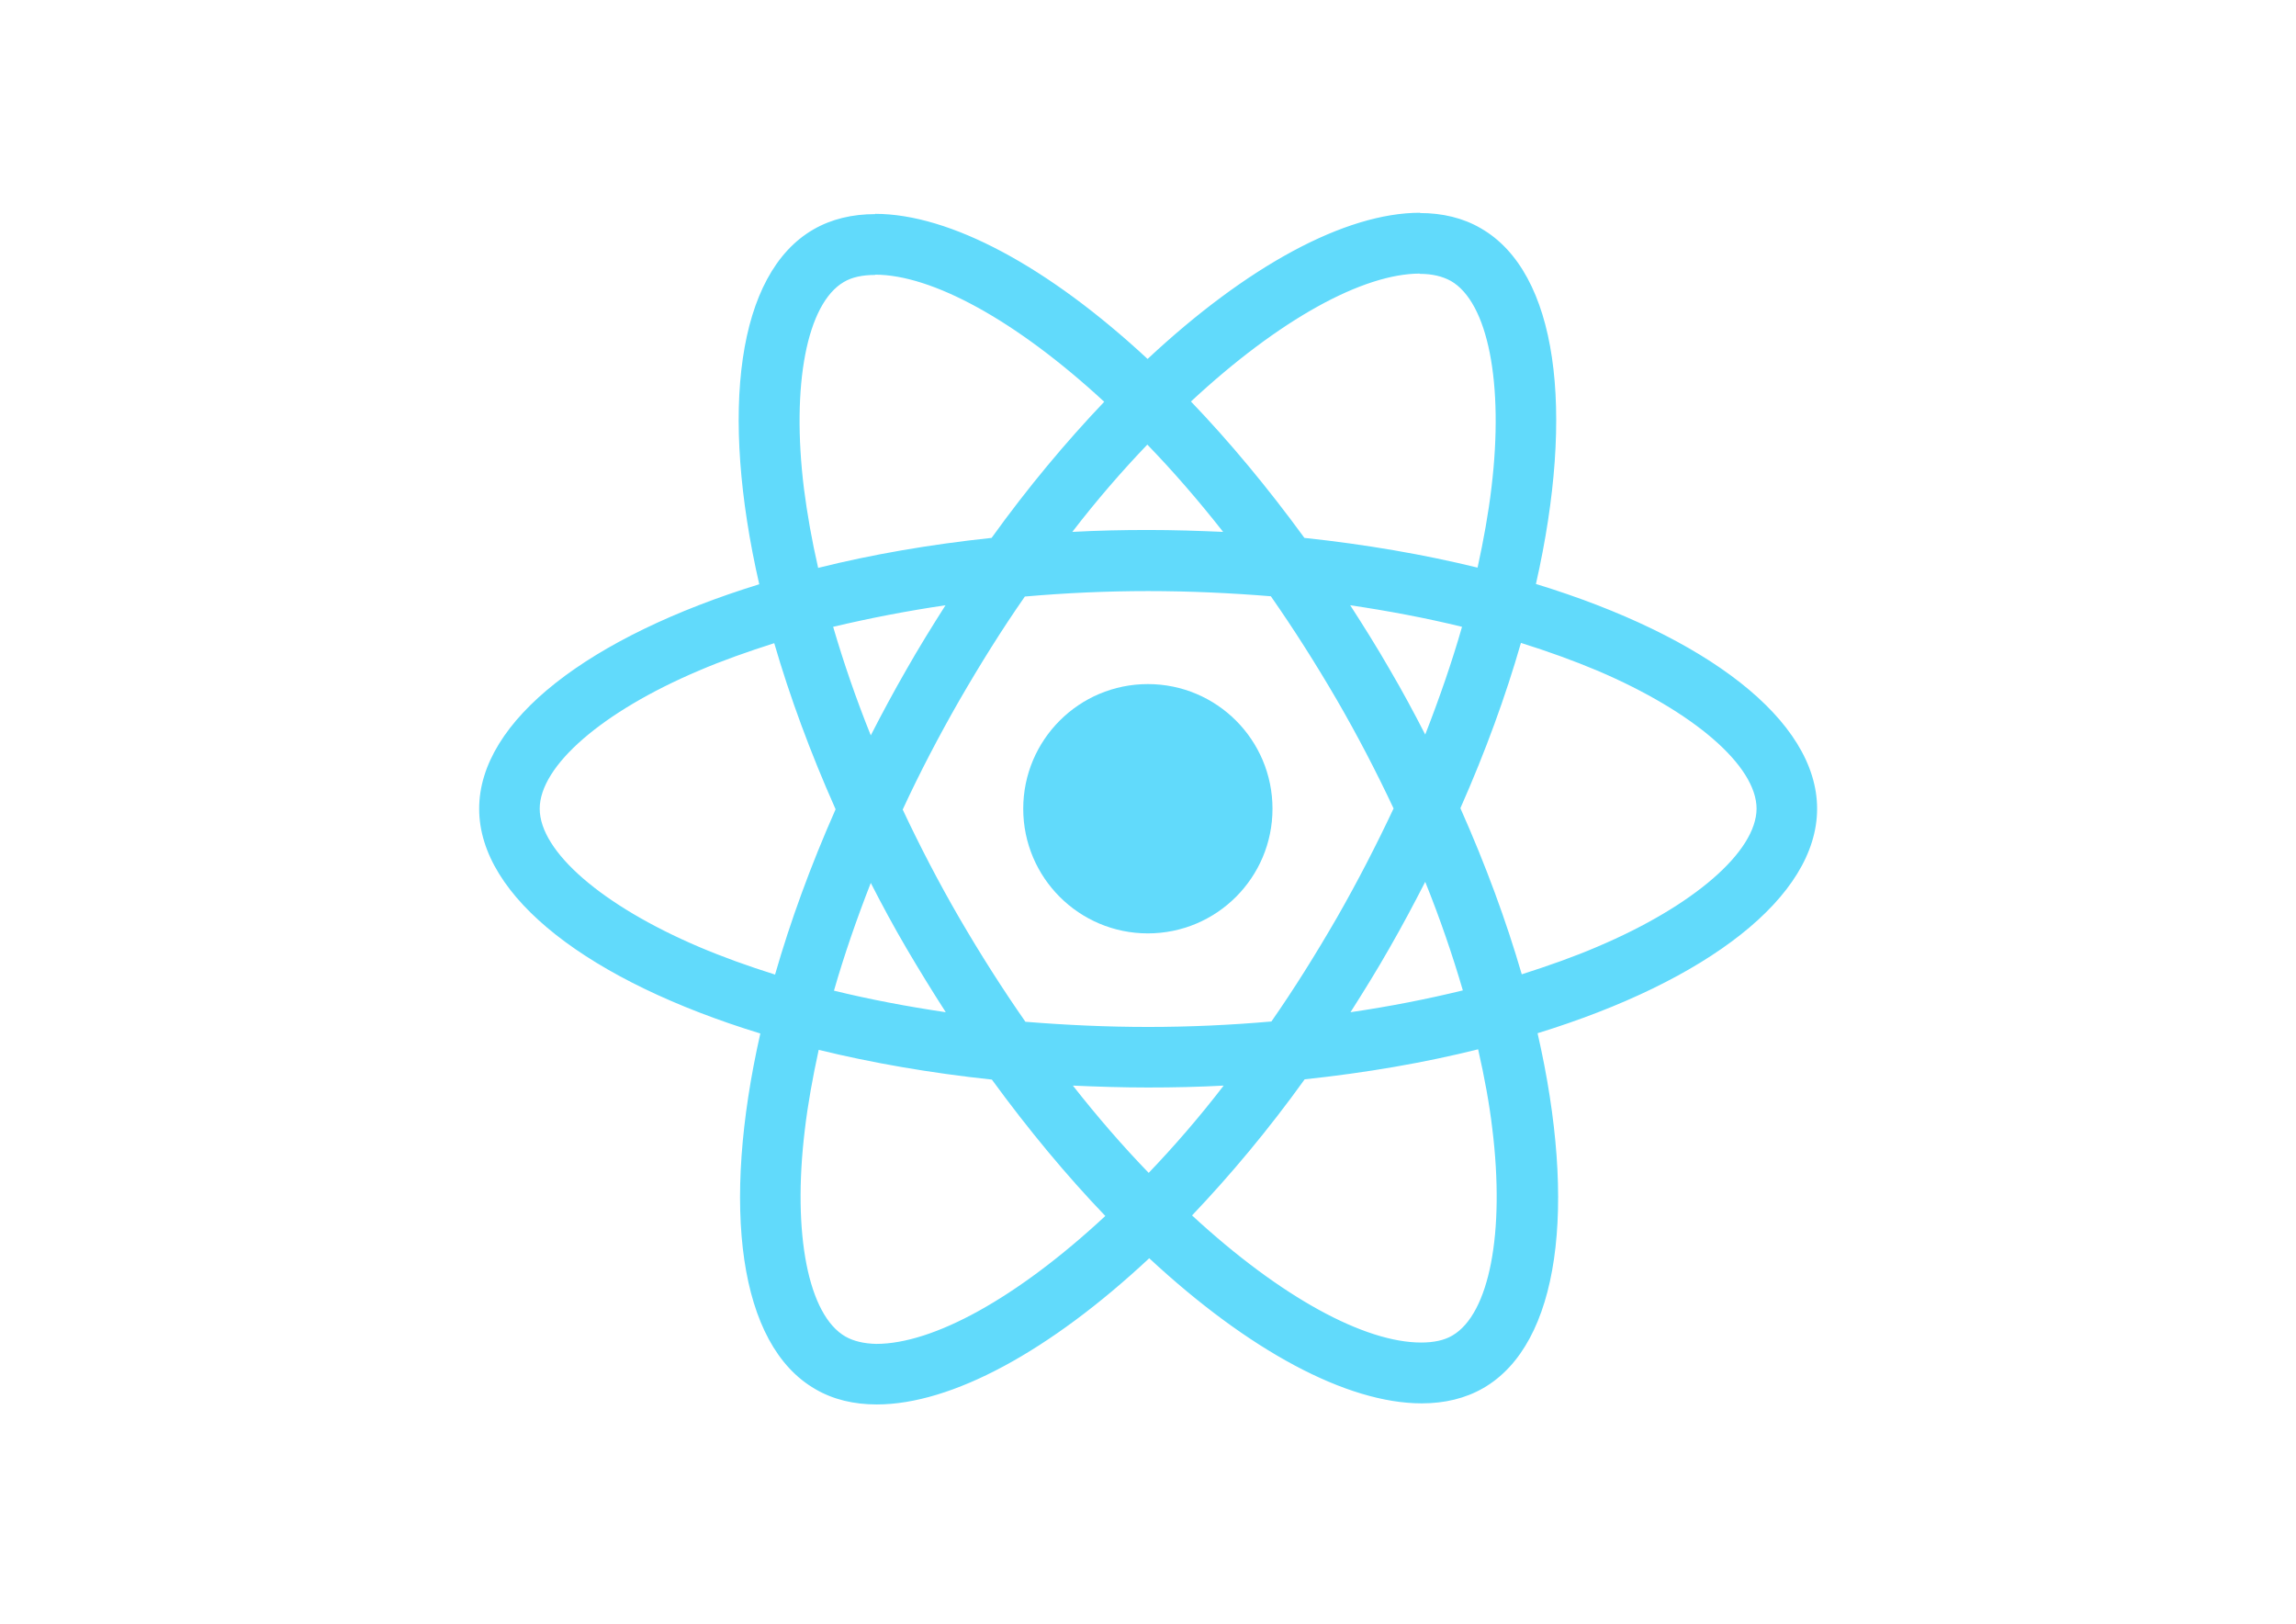
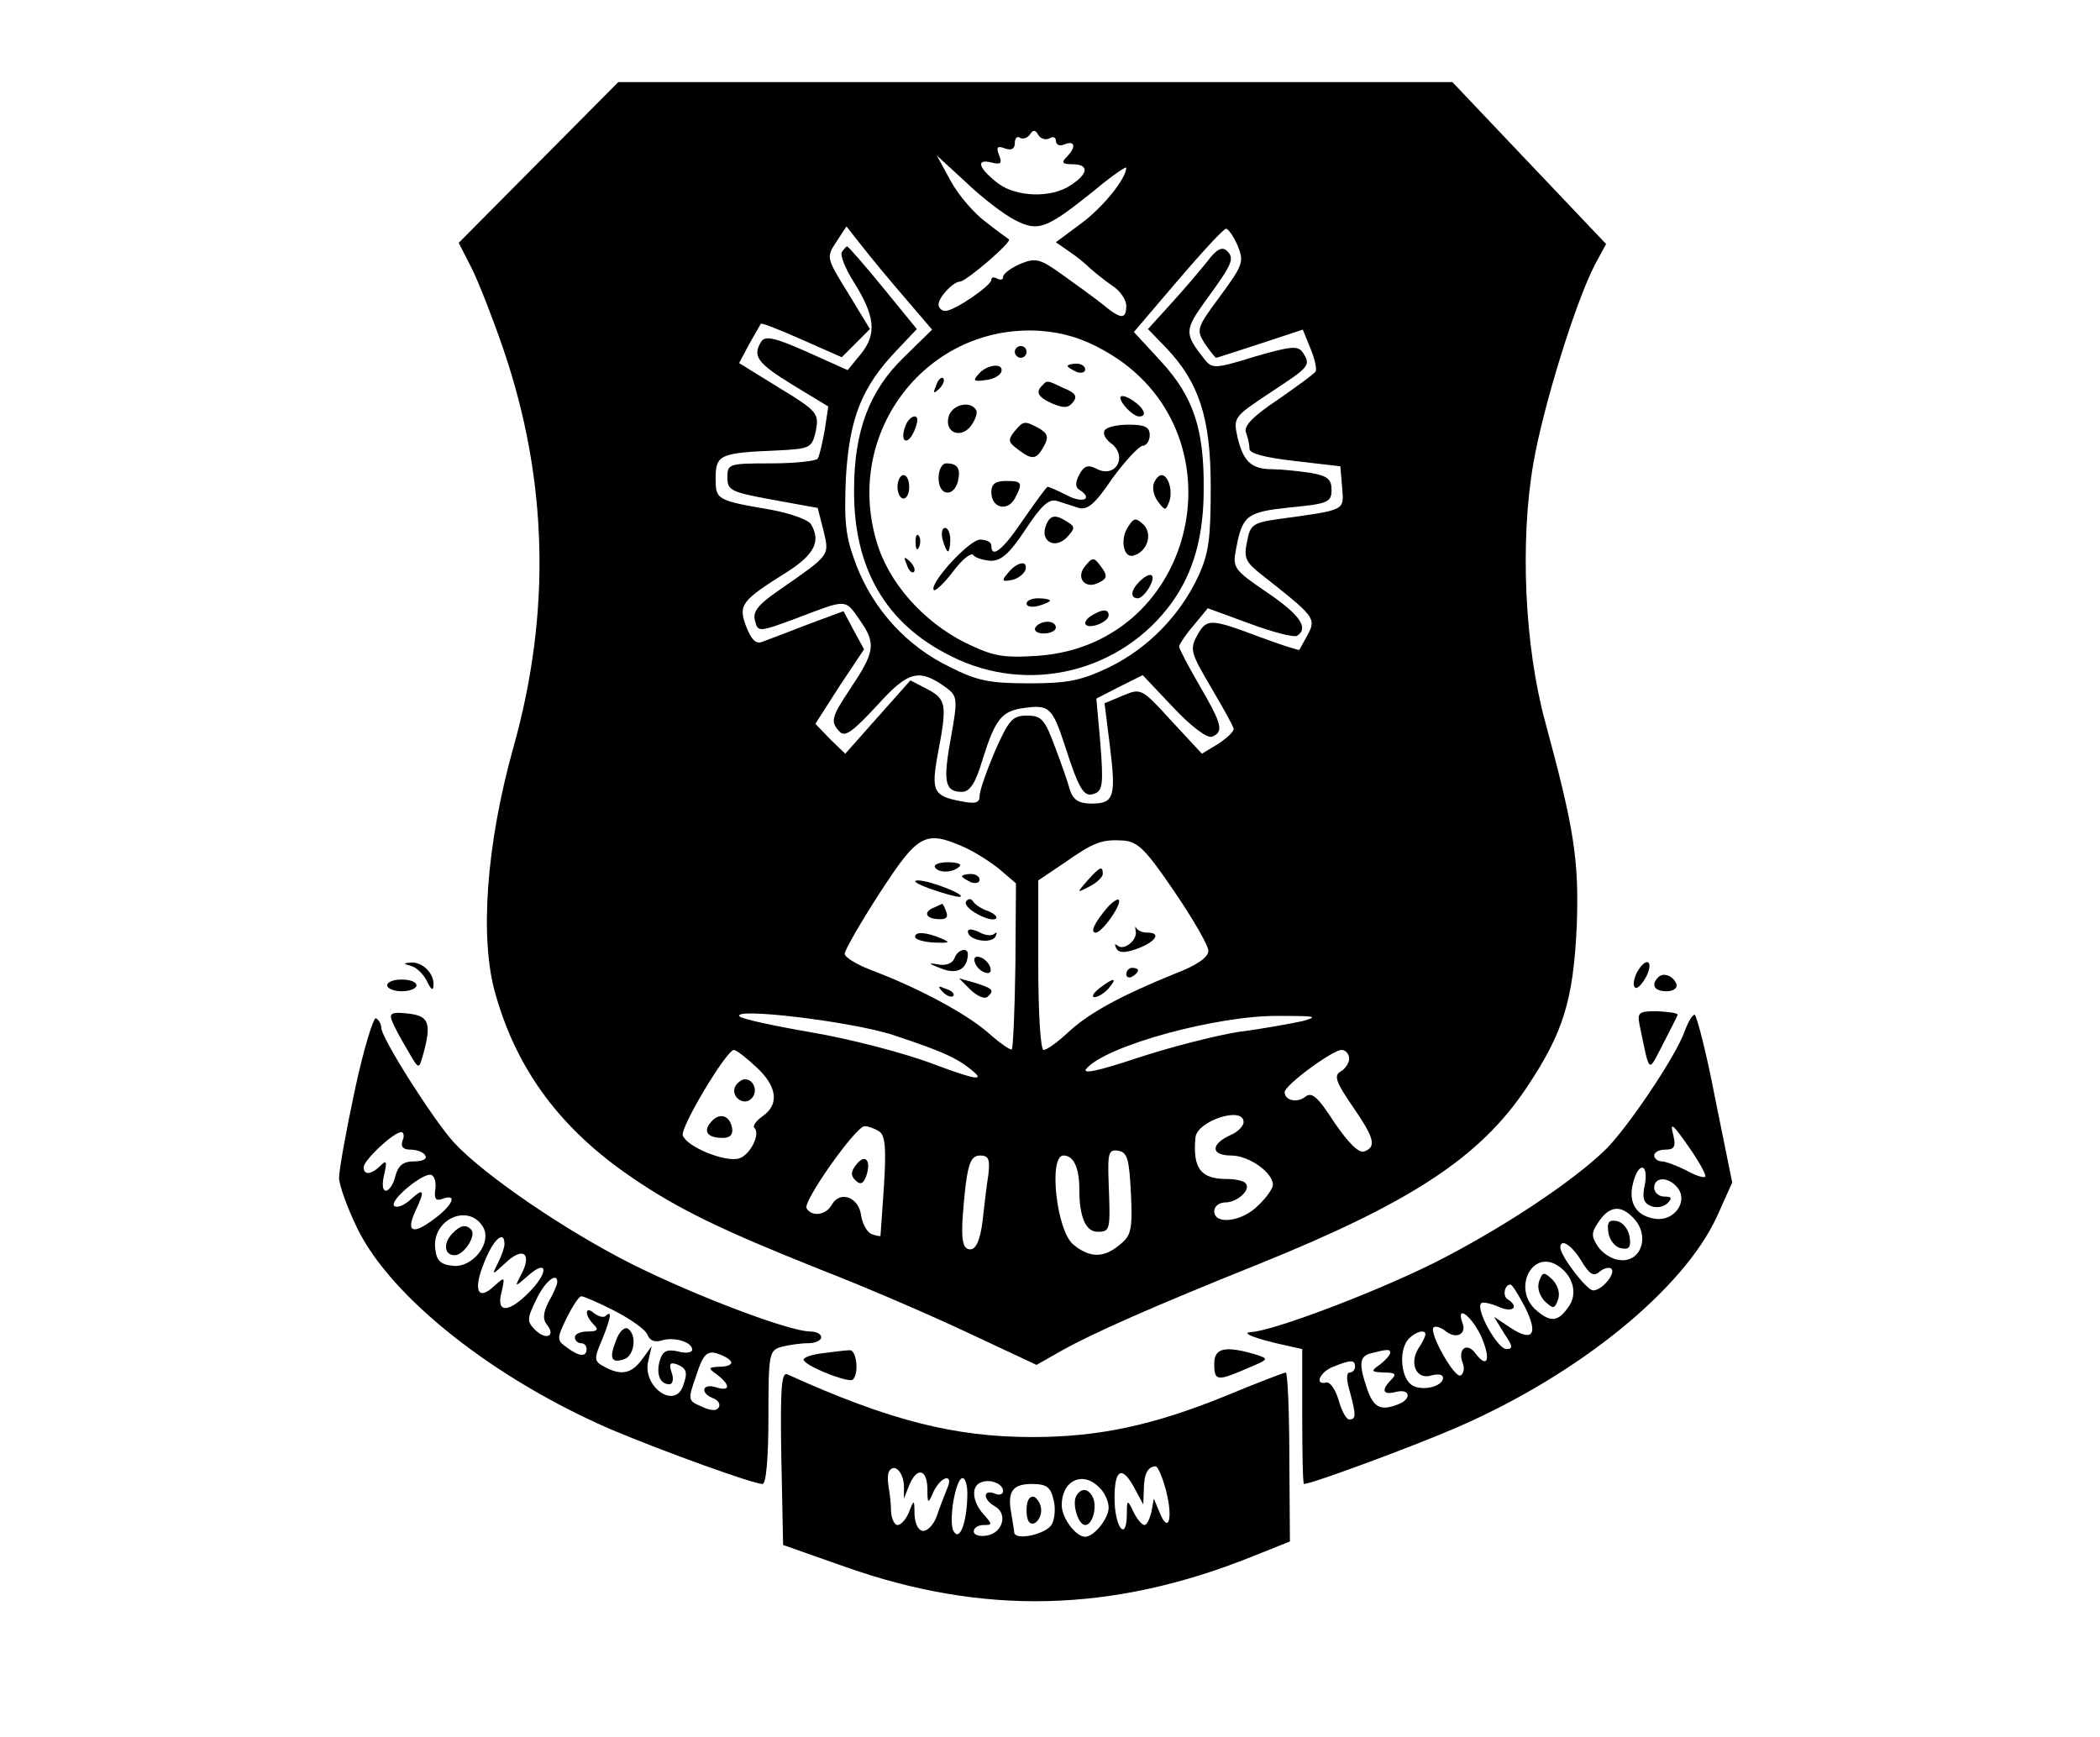
- <svg xmlns="http://www.w3.org/2000/svg" viewBox="0 0 841.9 595.3">
-   <g fill="#61DAFB">
-     <path d="M666.3 296.5c0-32.5-40.7-63.3-103.1-82.4 14.4-63.6 8-114.2-20.2-130.4-6.5-3.8-14.1-5.6-22.4-5.6v22.3c4.6 0 8.3.9 11.4 2.6 13.6 7.8 19.5 37.5 14.9 75.7-1.1 9.4-2.9 19.3-5.1 29.4-19.6-4.8-41-8.5-63.5-10.9-13.5-18.5-27.5-35.3-41.6-50 32.6-30.3 63.2-46.9 84-46.9V78c-27.5 0-63.5 19.6-99.9 53.6-36.4-33.8-72.4-53.2-99.9-53.2v22.3c20.7 0 51.4 16.5 84 46.6-14 14.7-28 31.4-41.3 49.9-22.6 2.4-44 6.1-63.6 11-2.3-10-4-19.7-5.2-29-4.7-38.2 1.1-67.9 14.6-75.8 3-1.8 6.9-2.6 11.5-2.6V78.5c-8.4 0-16 1.8-22.6 5.6-28.1 16.2-34.4 66.7-19.9 130.1-62.2 19.2-102.7 49.9-102.7 82.3 0 32.5 40.7 63.3 103.1 82.4-14.4 63.6-8 114.2 20.2 130.4 6.5 3.8 14.1 5.6 22.5 5.6 27.5 0 63.5-19.6 99.9-53.6 36.4 33.8 72.4 53.2 99.9 53.2 8.4 0 16-1.8 22.6-5.6 28.1-16.2 34.4-66.7 19.9-130.1 62-19.1 102.5-49.9 102.5-82.3zm-130.2-66.7c-3.7 12.9-8.3 26.2-13.5 39.5-4.1-8-8.4-16-13.1-24-4.6-8-9.5-15.8-14.4-23.4 14.2 2.1 27.9 4.7 41 7.9zm-45.8 106.5c-7.8 13.5-15.8 26.3-24.1 38.2-14.9 1.3-30 2-45.2 2-15.1 0-30.2-.7-45-1.9-8.3-11.9-16.4-24.6-24.2-38-7.6-13.1-14.5-26.4-20.8-39.8 6.2-13.4 13.2-26.8 20.7-39.9 7.8-13.5 15.8-26.3 24.1-38.2 14.9-1.3 30-2 45.2-2 15.1 0 30.2.7 45 1.9 8.3 11.9 16.4 24.6 24.2 38 7.6 13.1 14.5 26.4 20.8 39.8-6.3 13.4-13.2 26.8-20.7 39.9zm32.3-13c5.4 13.4 10 26.8 13.8 39.8-13.1 3.2-26.9 5.9-41.2 8 4.9-7.7 9.8-15.6 14.4-23.7 4.6-8 8.9-16.1 13-24.1zM421.2 430c-9.3-9.6-18.6-20.3-27.8-32 9 .4 18.2.7 27.5.7 9.4 0 18.7-.2 27.8-.7-9 11.7-18.3 22.4-27.5 32zm-74.4-58.9c-14.2-2.1-27.9-4.7-41-7.9 3.7-12.9 8.3-26.2 13.5-39.5 4.1 8 8.4 16 13.1 24 4.7 8 9.5 15.8 14.4 23.4zM420.7 163c9.3 9.6 18.6 20.3 27.8 32-9-.4-18.2-.7-27.5-.7-9.4 0-18.7.2-27.8.7 9-11.7 18.3-22.4 27.5-32zm-74 58.9c-4.9 7.7-9.8 15.6-14.4 23.7-4.6 8-8.9 16-13 24-5.4-13.4-10-26.8-13.8-39.8 13.1-3.1 26.9-5.8 41.2-7.9zm-90.5 125.2c-35.4-15.1-58.3-34.9-58.3-50.6 0-15.7 22.9-35.6 58.3-50.6 8.6-3.7 18-7 27.7-10.1 5.7 19.6 13.2 40 22.5 60.9-9.2 20.8-16.6 41.1-22.2 60.6-9.9-3.1-19.3-6.5-28-10.2zM310 490c-13.6-7.8-19.5-37.5-14.9-75.7 1.1-9.4 2.9-19.3 5.1-29.4 19.6 4.8 41 8.5 63.5 10.9 13.5 18.5 27.5 35.3 41.6 50-32.6 30.3-63.2 46.9-84 46.9-4.5-.1-8.3-1-11.3-2.7zm237.2-76.2c4.7 38.2-1.1 67.9-14.6 75.8-3 1.8-6.9 2.6-11.5 2.6-20.7 0-51.4-16.5-84-46.6 14-14.7 28-31.4 41.3-49.9 22.6-2.4 44-6.1 63.6-11 2.3 10.1 4.1 19.8 5.2 29.1zm38.5-66.7c-8.6 3.7-18 7-27.7 10.1-5.7-19.6-13.2-40-22.5-60.9 9.2-20.8 16.6-41.1 22.2-60.6 9.9 3.1 19.3 6.5 28.1 10.2 35.4 15.1 58.3 34.9 58.3 50.6-.1 15.7-23 35.6-58.4 50.6zM320.8 78.4z" />
-     <circle cx="420.9" cy="296.5" r="45.7" />
-     <path d="M520.5 78.1z" />
+ <svg xmlns="http://www.w3.org/2000/svg" version="1.0" width="358pt" height="296pt" viewBox="0 0 358 296" preserveAspectRatio="xMidYMid meet">
+   <g transform="translate(0,296) scale(0.1,-0.1)" fill="#000000" stroke="none">
+     <path d="M918 2683 l-136 -137 23 -45 c12 -25 36 -86 53 -136 76 -222 82 -449 17 -680 -46 -165 -58 -326 -30 -421 37 -130 112 -230 233 -312 79 -54 154 -90 322 -157 80 -31 195 -81 256 -110 l111 -52 44 25 c52 29 153 74 335 147 260 105 377 182 456 300 63 94 80 149 86 276 4 112 -4 165 -54 349 -35 129 -43 307 -20 440 17 98 71 272 104 337 l20 37 -131 138 -131 138 -711 0 -711 0 -136 -137z m871 41 c6 4 11 2 11 -4 0 -7 7 -10 15 -6 18 7 20 -5 3 -22 -9 -9 -7 -12 10 -12 29 0 28 -16 -3 -36 -33 -22 -92 -20 -123 3 -33 25 -40 43 -12 36 16 -4 19 -2 13 13 -5 13 -3 16 10 11 11 -4 17 -1 17 9 0 8 4 13 9 9 5 -3 13 0 17 6 5 8 9 8 14 -1 4 -7 13 -9 19 -6z m-59 -139 c40 -21 54 -15 134 49 31 26 56 43 56 40 0 -18 -39 -67 -77 -95 l-43 -32 23 -16 c12 -8 28 -21 36 -29 8 -7 24 -20 37 -29 13 -8 24 -24 24 -34 0 -24 -9 -24 -40 2 -14 11 -44 33 -68 50 -39 28 -46 30 -73 19 -16 -7 -29 -17 -29 -22 0 -5 -4 -6 -10 -3 -5 3 -10 3 -10 -2 0 -10 -63 -53 -78 -53 -7 0 -12 5 -12 11 0 12 25 39 37 39 11 1 89 68 83 72 -3 2 -21 15 -40 30 -19 14 -46 45 -59 69 l-24 44 50 -46 c27 -26 65 -55 83 -64z m-188 -132 l47 -55 -48 -47 c-59 -57 -85 -126 -85 -226 -1 -134 54 -229 166 -284 131 -66 290 -27 376 92 37 52 54 113 54 193 1 103 -18 158 -72 217 l-47 51 75 88 c41 48 78 88 82 88 4 0 13 -13 20 -29 11 -27 9 -33 -30 -86 -40 -54 -41 -57 -26 -81 9 -13 18 -24 19 -24 2 0 35 11 75 24 l73 24 13 -32 c7 -17 11 -34 9 -39 -2 -4 -31 -25 -64 -48 -42 -28 -59 -45 -55 -56 3 -8 6 -20 6 -28 0 -8 25 -15 78 -21 l77 -9 3 -36 c3 -40 8 -38 -109 -54 -43 -6 -48 -10 -53 -38 -6 -28 -3 -35 25 -57 89 -70 93 -74 79 -101 -7 -13 -14 -25 -15 -27 -1 -1 -33 9 -70 23 -83 31 -88 31 -105 0 -12 -22 -9 -30 24 -86 20 -34 38 -66 39 -71 1 -5 -11 -16 -26 -26 l-28 -17 -52 56 c-51 56 -52 56 -83 43 l-31 -13 9 -72 c11 -88 7 -99 -31 -99 -22 0 -31 6 -37 23 -3 12 -15 46 -26 75 -17 46 -23 52 -47 52 -25 0 -31 -7 -55 -61 -14 -33 -26 -67 -26 -76 0 -12 -7 -14 -32 -9 -47 9 -51 17 -39 82 16 83 14 92 -18 109 l-29 15 -56 -63 -55 -62 -26 25 -25 26 41 64 42 63 -18 33 -17 32 -62 -23 c-33 -13 -68 -26 -76 -29 -11 -5 -19 3 -28 26 -14 37 -8 44 70 93 47 30 58 53 40 82 -5 7 -35 18 -68 24 -93 16 -94 17 -94 54 0 40 8 43 105 47 57 3 59 4 66 34 5 29 3 33 -63 73 l-68 42 17 32 c10 18 19 33 20 35 1 2 32 -10 70 -27 l68 -30 24 24 24 24 -37 61 c-37 60 -38 61 -20 88 l17 26 26 -33 c14 -18 47 -58 73 -88z m341 -91 c240 -135 161 -500 -113 -520 -61 -4 -76 -1 -124 22 -72 36 -132 103 -152 174 -55 188 88 370 279 358 40 -3 73 -13 110 -34z m-240 -846 c18 -8 45 -25 61 -38 l28 -24 -1 -139 c-1 -77 -4 -141 -6 -144 -2 -2 -20 10 -40 28 -38 33 -118 76 -197 106 -27 10 -48 23 -48 29 0 6 27 53 60 104 65 100 77 107 143 78z m359 -76 c32 -47 58 -92 58 -101 0 -11 -20 -25 -57 -39 -91 -37 -145 -66 -181 -99 -18 -17 -37 -31 -43 -31 -5 0 -9 61 -9 145 l0 144 43 29 c53 37 65 41 102 39 25 -2 38 -15 87 -87z m-478 -245 c87 -29 111 -40 139 -65 13 -13 -8 -8 -72 16 -50 19 -143 43 -208 54 -64 11 -119 23 -122 27 -16 16 190 -8 263 -32z m696 24 c-19 -4 -67 -13 -107 -18 -39 -6 -117 -26 -172 -44 -69 -23 -97 -29 -89 -19 33 39 222 91 328 90 63 0 69 -1 40 -9z m-931 -78 c36 -33 40 -64 11 -84 -11 -8 -17 -16 -14 -20 11 -10 -7 -46 -26 -52 -23 -7 -88 19 -96 39 -5 13 74 145 87 146 4 0 21 -13 38 -29z m1011 14 c0 -7 -7 -18 -15 -22 -11 -7 -8 -17 20 -58 38 -55 42 -70 21 -78 -9 -4 -27 14 -51 49 -29 45 -39 53 -50 44 -14 -11 -35 -6 -35 8 0 12 82 72 97 72 7 0 13 -7 13 -15z m-180 -108 c0 -7 -10 -17 -22 -22 -35 -16 -34 -35 1 -35 30 0 71 -29 71 -50 0 -6 -11 -22 -25 -35 -27 -28 -75 -34 -75 -10 0 8 8 15 19 15 21 0 45 23 34 33 -3 4 -18 7 -32 7 -44 0 -58 18 -53 71 3 28 82 54 82 26z m-621 -16 c10 -7 12 -28 8 -92 -3 -46 -6 -85 -6 -86 -1 -1 -7 0 -15 3 -8 3 -16 18 -18 32 -4 31 -36 43 -50 18 -10 -18 -34 -21 -43 -6 -7 11 84 140 99 140 6 0 17 -4 25 -9z m429 -106 c3 -62 0 -72 -19 -87 -27 -23 -51 -23 -79 0 -29 23 -43 152 -17 152 17 0 27 -20 27 -58 0 -47 11 -72 31 -72 22 0 22 3 19 83 -2 52 0 58 17 55 15 -3 18 -14 21 -73z m-243 33 c-3 -18 -7 -54 -10 -80 -4 -32 -11 -48 -21 -48 -16 0 -17 25 -8 108 5 41 11 52 25 52 14 0 17 -6 14 -32z" />
+     <path d="M1435 2530 c-3 -5 6 -28 20 -50 37 -59 40 -89 13 -123 l-23 -28 -69 31 c-54 24 -71 28 -78 18 -16 -25 -7 -37 53 -74 l61 -37 -6 -40 c-4 -22 -9 -44 -12 -49 -3 -4 -39 -8 -80 -8 -72 0 -74 -1 -74 -24 0 -22 6 -25 77 -38 l77 -14 10 -39 c10 -43 12 -40 -77 -102 -35 -24 -44 -36 -40 -51 5 -20 6 -20 71 4 87 33 82 34 109 -5 27 -39 24 -53 -18 -116 -32 -48 -34 -56 -17 -73 9 -9 23 2 63 45 54 60 72 64 119 30 18 -14 19 -19 7 -85 -14 -76 -10 -92 19 -92 13 0 23 14 35 55 22 70 33 83 71 88 42 6 48 1 69 -63 25 -78 33 -90 51 -83 14 5 15 18 10 84 l-7 78 39 20 40 20 52 -55 c31 -33 58 -53 66 -50 21 8 17 22 -21 87 -19 33 -35 63 -35 67 1 4 11 20 25 36 l24 29 71 -26 c40 -15 76 -24 81 -21 21 13 5 36 -51 74 -56 38 -59 42 -53 73 11 59 18 64 93 72 64 6 70 9 70 30 0 18 -7 24 -37 29 -21 3 -49 6 -63 6 -37 0 -50 13 -60 53 -8 36 -7 36 56 78 67 44 69 46 55 68 -8 12 -20 11 -82 -7 -68 -21 -73 -21 -86 -4 -34 43 -34 49 2 99 46 63 50 72 37 85 -8 8 -18 4 -34 -18 -13 -16 -40 -48 -62 -72 l-39 -43 31 -32 c56 -59 76 -119 76 -237 0 -87 -3 -113 -21 -152 -31 -67 -86 -123 -151 -155 -48 -23 -70 -28 -137 -28 -67 0 -89 4 -136 28 -73 35 -130 98 -159 173 -19 50 -21 73 -18 149 6 102 27 155 86 217 l35 37 -58 71 c-31 38 -59 70 -61 70 -1 0 -5 -4 -9 -10z" />
+     <path d="M1730 2360 c0 -5 5 -10 10 -10 6 0 10 5 10 10 0 6 -4 10 -10 10 -5 0 -10 -4 -10 -10z" />
+     <path d="M1668 2322 c-10 -11 -8 -13 12 -10 13 1 25 8 27 14 5 16 -25 13 -39 -4z" />
+     <path d="M1820 2336 c0 -2 7 -6 15 -10 8 -3 15 -1 15 4 0 6 -7 10 -15 10 -8 0 -15 -2 -15 -4z" />
+     <path d="M1596 2303 c-6 -14 -5 -15 5 -6 7 7 10 15 7 18 -3 3 -9 -2 -12 -12z" />
+     <path d="M1777 2303 c-12 -11 -8 -20 17 -31 19 -8 27 -8 35 2 8 10 5 16 -15 24 -29 14 -29 14 -37 5z" />
+     <path d="M1910 2282 c0 -10 22 -32 32 -32 15 0 8 15 -12 28 -11 7 -20 9 -20 4z" />
+     <path d="M1617 2249 c-7 -27 22 -38 39 -14 7 10 11 22 8 26 -10 17 -42 9 -47 -12z" />
+     <path d="M1544 2235 c-11 -27 2 -37 14 -11 7 16 8 26 1 26 -5 0 -12 -7 -15 -15z" />
+     <path d="M1729 2224 c-11 -14 -10 -18 6 -30 25 -19 32 -18 45 6 8 15 6 21 -9 30 -25 13 -26 13 -42 -6z" />
+     <path d="M1883 2226 c-3 -5 1 -14 10 -21 31 -22 9 -62 -24 -44 -14 7 -21 5 -29 -10 -7 -13 -7 -22 0 -26 24 -15 7 -24 -20 -10 -16 8 -31 15 -34 15 -2 0 -20 -25 -41 -55 -34 -51 -55 -69 -55 -45 0 6 -9 10 -19 10 -19 0 -88 -76 -79 -86 3 -2 18 12 33 32 15 20 30 32 34 28 3 -5 17 -9 29 -10 18 -1 33 12 60 53 27 41 40 53 54 49 10 -3 27 -9 37 -12 15 -4 28 7 57 50 22 30 45 55 52 56 6 0 12 8 12 18 0 14 -8 18 -36 18 -19 0 -38 -4 -41 -10z" />
+     <path d="M1600 2145 c0 -30 25 -34 33 -6 5 22 0 31 -20 31 -7 0 -13 -11 -13 -25z" />
+     <path d="M1530 2130 c0 -11 5 -20 10 -20 6 0 10 9 10 20 0 11 -4 20 -10 20 -5 0 -10 -9 -10 -20z" />
+     <path d="M1967 2136 c-3 -8 0 -22 7 -31 12 -16 13 -16 19 -1 7 18 -1 46 -13 46 -4 0 -10 -6 -13 -14z" />
+     <path d="M1690 2121 c0 -27 27 -34 40 -11 14 27 13 30 -15 30 -18 0 -25 -5 -25 -19z" />
+     <path d="M1783 2064 c-10 -26 14 -41 35 -21 15 16 15 19 2 27 -21 14 -30 12 -37 -6z" />
+     <path d="M1922 2060 c-13 -21 -6 -53 11 -47 23 7 32 36 17 52 -14 13 -17 13 -28 -5z" />
+     <path d="M1607 2040 c3 -11 7 -20 9 -20 2 0 4 9 4 20 0 11 -4 20 -9 20 -5 0 -7 -9 -4 -20z" />
+     <path d="M1561 2034 c0 -11 3 -14 6 -6 3 7 2 16 -1 19 -3 4 -6 -2 -5 -13z" />
+     <path d="M1546 1997 c3 -10 9 -15 12 -12 3 3 0 11 -7 18 -10 9 -11 8 -5 -6z" />
+     <path d="M1850 1995 c-17 -20 0 -41 24 -28 14 7 14 12 3 27 -12 16 -14 17 -27 1z" />
+     <path d="M1719 1984 c-12 -14 -11 -16 5 -13 11 2 21 10 24 17 5 17 -13 15 -29 -4z" />
+     <path d="M1942 1968 c-14 -14 -16 -28 -2 -28 5 0 14 9 20 20 12 22 1 27 -18 8z" />
+     <path d="M1750 1931 c0 -5 9 -7 20 -4 11 3 20 7 20 9 0 2 -9 4 -20 4 -11 0 -20 -4 -20 -9z" />
+     <path d="M1860 1910 c-8 -5 -12 -12 -9 -15 8 -8 39 5 39 16 0 11 -11 11 -30 -1z" />
+     <path d="M1765 1890 c-3 -5 3 -10 14 -10 12 0 21 5 21 10 0 6 -6 10 -14 10 -8 0 -18 -4 -21 -10z" />
+     <path d="M1594 1481 c7 -10 31 -9 42 2 4 4 -5 7 -20 7 -15 0 -25 -4 -22 -9z" />
+     <path d="M1640 1466 c0 -2 7 -6 15 -10 8 -3 15 -1 15 4 0 6 -7 10 -15 10 -8 0 -15 -2 -15 -4z" />
+     <path d="M1585 1445 c22 -8 45 -14 50 -14 18 1 -49 28 -70 28 -11 0 -2 -6 20 -14z" />
+     <path d="M1647 1423 c-7 -11 42 -37 51 -29 3 3 -4 9 -14 13 -10 3 -22 11 -25 16 -4 6 -9 5 -12 0z" />
+     <path d="M1593 1413 c-19 -7 -16 -19 6 -20 14 -1 18 3 14 13 -3 8 -6 14 -7 13 0 0 -7 -3 -13 -6z" />
+     <path d="M1650 1372 c0 -15 39 -22 47 -9 3 7 3 9 -2 5 -4 -4 -16 -3 -26 3 -11 5 -19 6 -19 1z" />
+     <path d="M1560 1363 c0 -5 15 -9 33 -10 26 -1 28 0 12 7 -26 11 -45 12 -45 3z" />
+     <path d="M1627 1326 c-4 -9 -15 -13 -29 -10 -17 3 -15 1 6 -7 27 -11 45 -2 46 24 0 13 -18 8 -23 -7z" />
+     <path d="M1662 1319 c2 -7 10 -15 17 -17 8 -3 12 1 9 9 -2 7 -10 15 -17 17 -8 3 -12 -1 -9 -9z" />
+     <path d="M1655 1272 c12 -11 24 -16 29 -11 12 11 8 14 -24 24 l-25 7 20 -20z" />
+     <path d="M1607 1269 c7 -7 15 -10 18 -7 3 3 -2 9 -12 12 -14 6 -15 5 -6 -5z" />
+     <path d="M1854 1459 c-19 -22 -19 -22 4 -10 12 6 22 16 22 21 0 15 -5 12 -26 -11z" />
+     <path d="M1888 1413 c-23 -27 -30 -43 -20 -43 11 0 46 50 39 56 -2 2 -11 -4 -19 -13z" />
+     <path d="M1936 1373 c4 -15 -20 -35 -31 -25 -5 4 -5 2 -2 -5 5 -8 15 -8 37 0 31 12 40 27 16 27 -8 0 -16 3 -19 8 -2 4 -2 2 -1 -5z" />
+     <path d="M1920 1299 c0 -5 5 -7 10 -4 6 3 10 8 10 11 0 2 -4 4 -10 4 -5 0 -10 -5 -10 -11z" />
+     <path d="M1874 1275 c-10 -8 -14 -15 -8 -15 6 0 17 7 24 15 16 19 9 19 -16 0z" />
+     <path d="M1254 1109 c-10 -17 13 -36 27 -22 12 12 4 33 -11 33 -5 0 -12 -5 -16 -11z" />
+     <path d="M1212 1047 c-14 -16 -6 -27 20 -27 13 0 18 6 16 17 -4 22 -22 27 -36 10z" />
+     <path d="M1461 976 c-11 -13 -11 -20 -3 -28 8 -8 13 -7 18 5 10 27 0 41 -15 23z" />
+     <path d="M701 1313 c9 -2 21 -14 27 -26 7 -15 11 -17 11 -6 1 20 -19 39 -38 38 -14 -1 -14 -2 0 -6z" />
+     <path d="M2790 1301 c-5 -11 -7 -22 -2 -25 4 -2 12 7 19 20 13 28 -2 33 -17 5z" />
+     <path d="M2827 1294 c-13 -13 -7 -24 14 -24 11 0 19 5 17 12 -5 14 -22 21 -31 12z" />
+     <path d="M660 1280 c0 -5 11 -10 25 -10 14 0 25 5 25 10 0 6 -11 10 -25 10 -14 0 -25 -4 -25 -10z" />
+     <path d="M668 1220 c3 -8 15 -31 26 -49 20 -35 20 -35 27 -10 15 54 11 67 -25 71 -27 3 -33 1 -28 -12z" />
+     <path d="M2795 1213 c18 -86 14 -83 40 -33 13 25 24 47 25 50 0 3 -16 5 -35 6 -31 0 -34 -2 -30 -23z" />
+     <path d="M605 1102 c-15 -70 -27 -137 -27 -150 0 -12 14 -51 31 -86 58 -119 235 -258 435 -344 88 -37 240 -92 256 -92 6 0 10 44 10 114 0 109 1 114 23 120 12 3 32 6 45 6 12 0 22 5 22 10 0 6 -9 10 -19 10 -35 0 -194 60 -304 115 -113 57 -251 151 -303 207 -34 37 -124 178 -124 196 0 6 -4 13 -9 16 -4 3 -21 -52 -36 -122z m81 -87 c-3 -10 1 -15 14 -15 10 0 22 -4 25 -10 4 -6 -5 -10 -19 -10 -19 0 -27 -7 -32 -25 -3 -14 -11 -25 -16 -25 -6 0 -7 11 -3 28 5 22 4 25 -6 15 -16 -16 -29 -17 -29 -3 0 12 50 59 64 60 4 0 6 -7 2 -15z m56 -83 c-2 -16 1 -20 12 -16 27 10 18 -11 -15 -35 -36 -27 -47 -21 -31 14 17 36 15 41 -8 20 -11 -10 -23 -15 -28 -11 -9 9 49 57 63 53 6 -2 9 -14 7 -25z m81 -63 c17 -27 -17 -71 -51 -67 -21 2 -28 9 -30 29 -6 50 56 78 81 38z m37 -30 c0 -6 -5 -20 -11 -32 -11 -22 -11 -22 14 1 29 27 44 15 26 -20 -12 -23 -12 -23 10 -4 33 30 38 10 6 -24 -37 -39 -60 -40 -50 -3 6 27 6 27 -13 10 -28 -26 -36 -6 -16 42 15 38 34 55 34 30z m90 -66 c-1 -5 -7 -19 -15 -33 -9 -18 -10 -29 -3 -38 16 -19 0 -28 -19 -10 -15 15 -15 19 1 52 15 32 37 49 36 29z m98 -48 c27 -14 53 -32 56 -41 4 -10 13 -13 25 -9 21 6 51 -3 51 -16 0 -5 -11 -7 -24 -3 -19 4 -26 1 -31 -15 -7 -23 0 -41 16 -41 6 0 8 9 4 20 -5 15 -3 18 9 14 17 -7 19 -14 10 -38 -15 -39 -69 1 -59 43 l6 26 -16 -22 c-18 -25 -36 -29 -65 -13 -17 9 -18 13 -4 45 15 37 18 52 7 42 -3 -4 -12 -2 -20 4 -16 14 -17 -3 -1 -19 9 -9 7 -12 -10 -12 -12 0 -22 -4 -22 -10 0 -5 5 -10 10 -10 6 0 10 -4 10 -10 0 -14 -13 -13 -34 3 -17 12 -17 15 0 50 10 20 21 37 25 37 4 0 30 -11 57 -25z m198 -86 c3 -5 -5 -9 -18 -9 -21 -1 -22 -2 -5 -14 23 -18 22 -29 -3 -21 -23 7 -27 -10 -4 -19 8 -3 13 -10 9 -16 -4 -6 -14 -5 -29 2 -23 10 -24 11 -9 53 11 35 18 42 34 38 10 -3 22 -9 25 -14z" />
+     <path d="M772 858 c-17 -17 -15 -38 3 -38 16 0 38 34 28 44 -9 9 -18 7 -31 -6z" />
+     <path d="M1050 674 c-12 -30 -8 -39 15 -31 17 7 21 42 5 52 -6 3 -15 -6 -20 -21z" />
+     <path d="M2872 1202 c-14 -41 -96 -163 -134 -201 -57 -56 -180 -137 -293 -194 -107 -53 -275 -116 -312 -118 -20 -1 9 -12 60 -23 l27 -6 0 -115 c0 -63 1 -115 3 -115 13 0 189 65 262 97 207 90 385 235 442 359 l26 58 -29 143 c-15 79 -32 143 -35 143 -4 0 -11 -12 -17 -28z m13 -206 c14 -21 24 -40 22 -42 -2 -3 -17 2 -33 11 -16 8 -35 15 -41 15 -7 0 -13 5 -13 10 0 6 9 10 19 10 15 0 18 5 14 23 -7 27 -2 22 32 -27z m-81 -56 c-5 -22 -2 -31 10 -36 10 -4 22 -2 29 5 8 8 7 11 -6 11 -9 0 -17 7 -17 15 0 19 24 19 39 1 20 -23 -4 -58 -36 -54 -33 4 -48 27 -39 61 9 37 27 34 20 -3z m-20 -56 c30 -30 14 -78 -24 -72 -12 1 -29 12 -36 23 -12 18 -11 24 2 43 18 26 37 28 58 6z m-88 -74 c14 -23 21 -27 31 -18 7 6 16 8 20 5 8 -8 -16 -37 -31 -37 -11 0 -56 59 -56 73 0 17 20 4 36 -23z m-40 -8 c26 -17 34 -48 18 -70 -18 -26 -31 -27 -56 -5 -40 36 -6 104 38 75z m-56 -71 c23 -46 13 -60 -26 -34 l-27 18 17 -28 c15 -22 16 -27 4 -27 -15 0 -53 68 -43 78 2 3 16 0 30 -6 24 -11 36 0 15 13 -9 6 -5 25 5 25 3 0 14 -18 25 -39z m-76 -47 c18 -40 13 -60 -9 -31 -15 20 -31 6 -21 -18 3 -8 1 -17 -4 -20 -10 -6 -55 74 -46 82 3 3 12 0 20 -6 18 -15 37 -6 29 14 -11 31 14 13 31 -21z m-94 1 c0 -3 -5 -14 -12 -24 -16 -26 -3 -54 22 -46 11 3 20 2 20 -4 0 -16 -40 -24 -55 -11 -18 15 -20 61 -3 78 12 12 28 16 28 7z m-60 -31 c0 -4 -8 -13 -17 -20 -17 -12 -16 -13 7 -14 19 0 21 -3 12 -12 -18 -18 -15 -27 8 -21 24 6 27 -12 4 -21 -30 -12 -42 -6 -53 25 -15 44 -14 57 7 62 27 7 32 7 32 1z m-60 -24 c0 -5 -4 -10 -9 -10 -6 0 -6 -12 0 -32 11 -41 11 -48 -1 -48 -5 0 -13 15 -18 33 -5 17 -14 31 -21 30 -21 -5 -11 18 12 27 30 12 37 12 37 0z" />
+     <path d="M2742 858 c2 -12 11 -24 21 -26 14 -3 18 1 15 20 -2 12 -11 24 -21 26 -14 3 -18 -1 -15 -20z" />
+     <path d="M2624 776 c-4 -11 0 -24 9 -34 15 -14 17 -14 23 2 4 11 0 24 -9 34 -15 14 -17 14 -23 -2z" />
+     <path d="M1403 653 c-18 -2 -33 -7 -33 -11 0 -10 78 -41 84 -34 11 11 6 52 -6 50 -7 0 -28 -3 -45 -5z" />
+     <path d="M2070 635 c0 -30 5 -30 56 -8 38 16 38 16 14 24 -52 15 -70 11 -70 -16z" />
+     <path d="M1332 474 l3 -148 105 -37 c237 -84 457 -78 694 17 l65 26 -1 144 c0 79 -3 144 -6 144 -3 0 -50 -18 -103 -40 -123 -50 -216 -70 -329 -70 -132 0 -244 28 -418 107 -10 4 -12 -26 -10 -143z m209 -47 l0 -22 9 23 c13 31 30 28 31 -5 0 -28 1 -28 11 -5 13 26 34 30 23 5 -4 -10 -12 -30 -17 -45 -5 -16 -16 -28 -24 -28 -8 0 -14 11 -15 28 0 26 -1 26 -9 5 -5 -13 -14 -23 -20 -23 -5 0 -10 10 -11 23 0 12 -2 31 -4 41 -2 11 -2 24 1 28 9 14 24 -2 25 -25z m447 -9 c12 -47 4 -74 -11 -37 l-10 24 -4 -22 c-3 -13 -8 -23 -12 -23 -4 0 -13 10 -19 23 -10 21 -11 21 -11 -6 -1 -47 -21 -20 -21 29 0 50 13 56 34 17 l15 -28 1 26 c0 26 7 39 20 39 4 0 12 -19 18 -42z m-339 -10 c-1 -44 -13 -76 -23 -59 -10 15 3 91 15 91 5 0 9 -15 8 -32z m61 10 c0 -6 -7 -8 -15 -4 -20 7 -19 -11 1 -22 23 -13 13 -46 -14 -50 -12 -2 -22 1 -22 7 0 6 7 11 17 11 15 0 15 1 0 18 -20 22 -22 49 -4 55 16 6 37 -3 37 -15z m164 6 c9 -8 16 -24 16 -34 0 -19 -25 -50 -40 -50 -16 0 -40 32 -40 54 0 42 36 59 64 30z m-78 -21 c4 -14 2 -33 -3 -42 -10 -17 -62 -28 -64 -14 0 4 -3 19 -5 33 -7 37 2 50 35 50 25 0 32 -5 37 -27z" />
+     <path d="M1835 410 c-8 -13 3 -50 15 -50 12 0 20 28 14 45 -7 17 -20 20 -29 5z" />
+     <path d="M1750 385 c0 -17 5 -25 13 -22 6 2 12 12 12 22 0 10 -6 20 -12 23 -8 2 -13 -6 -13 -23z" />
  </g>
</svg>
